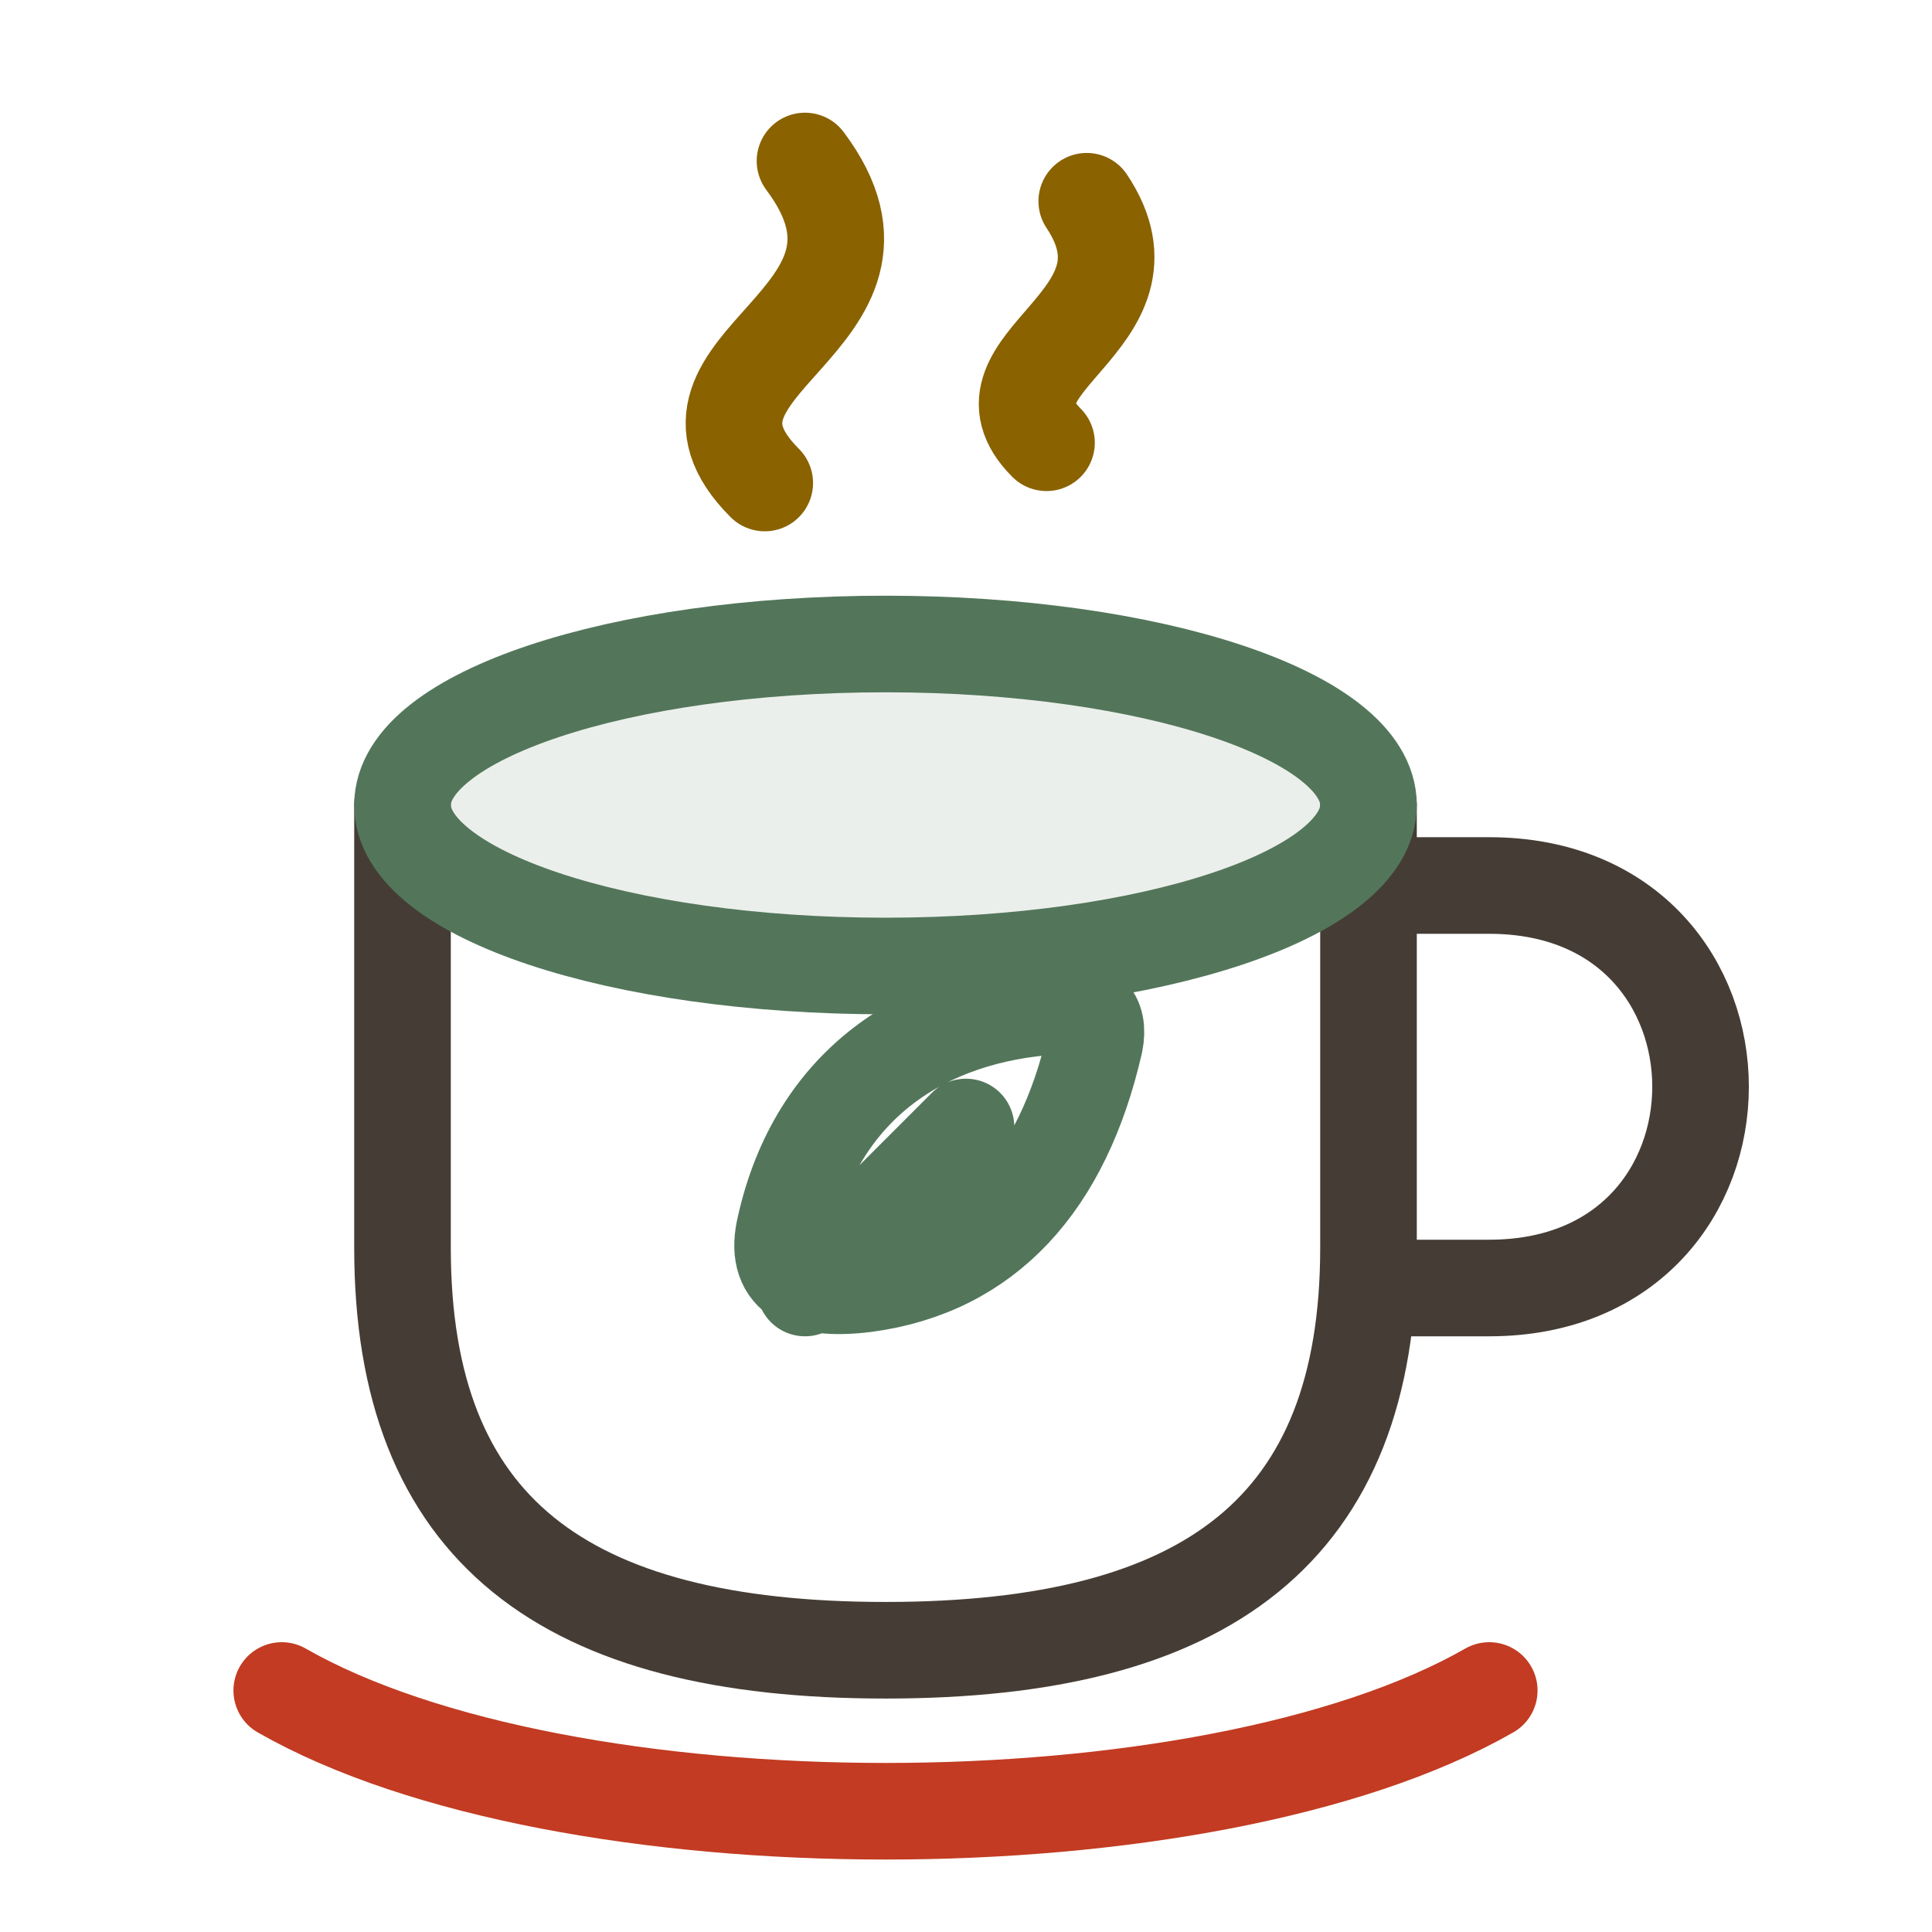
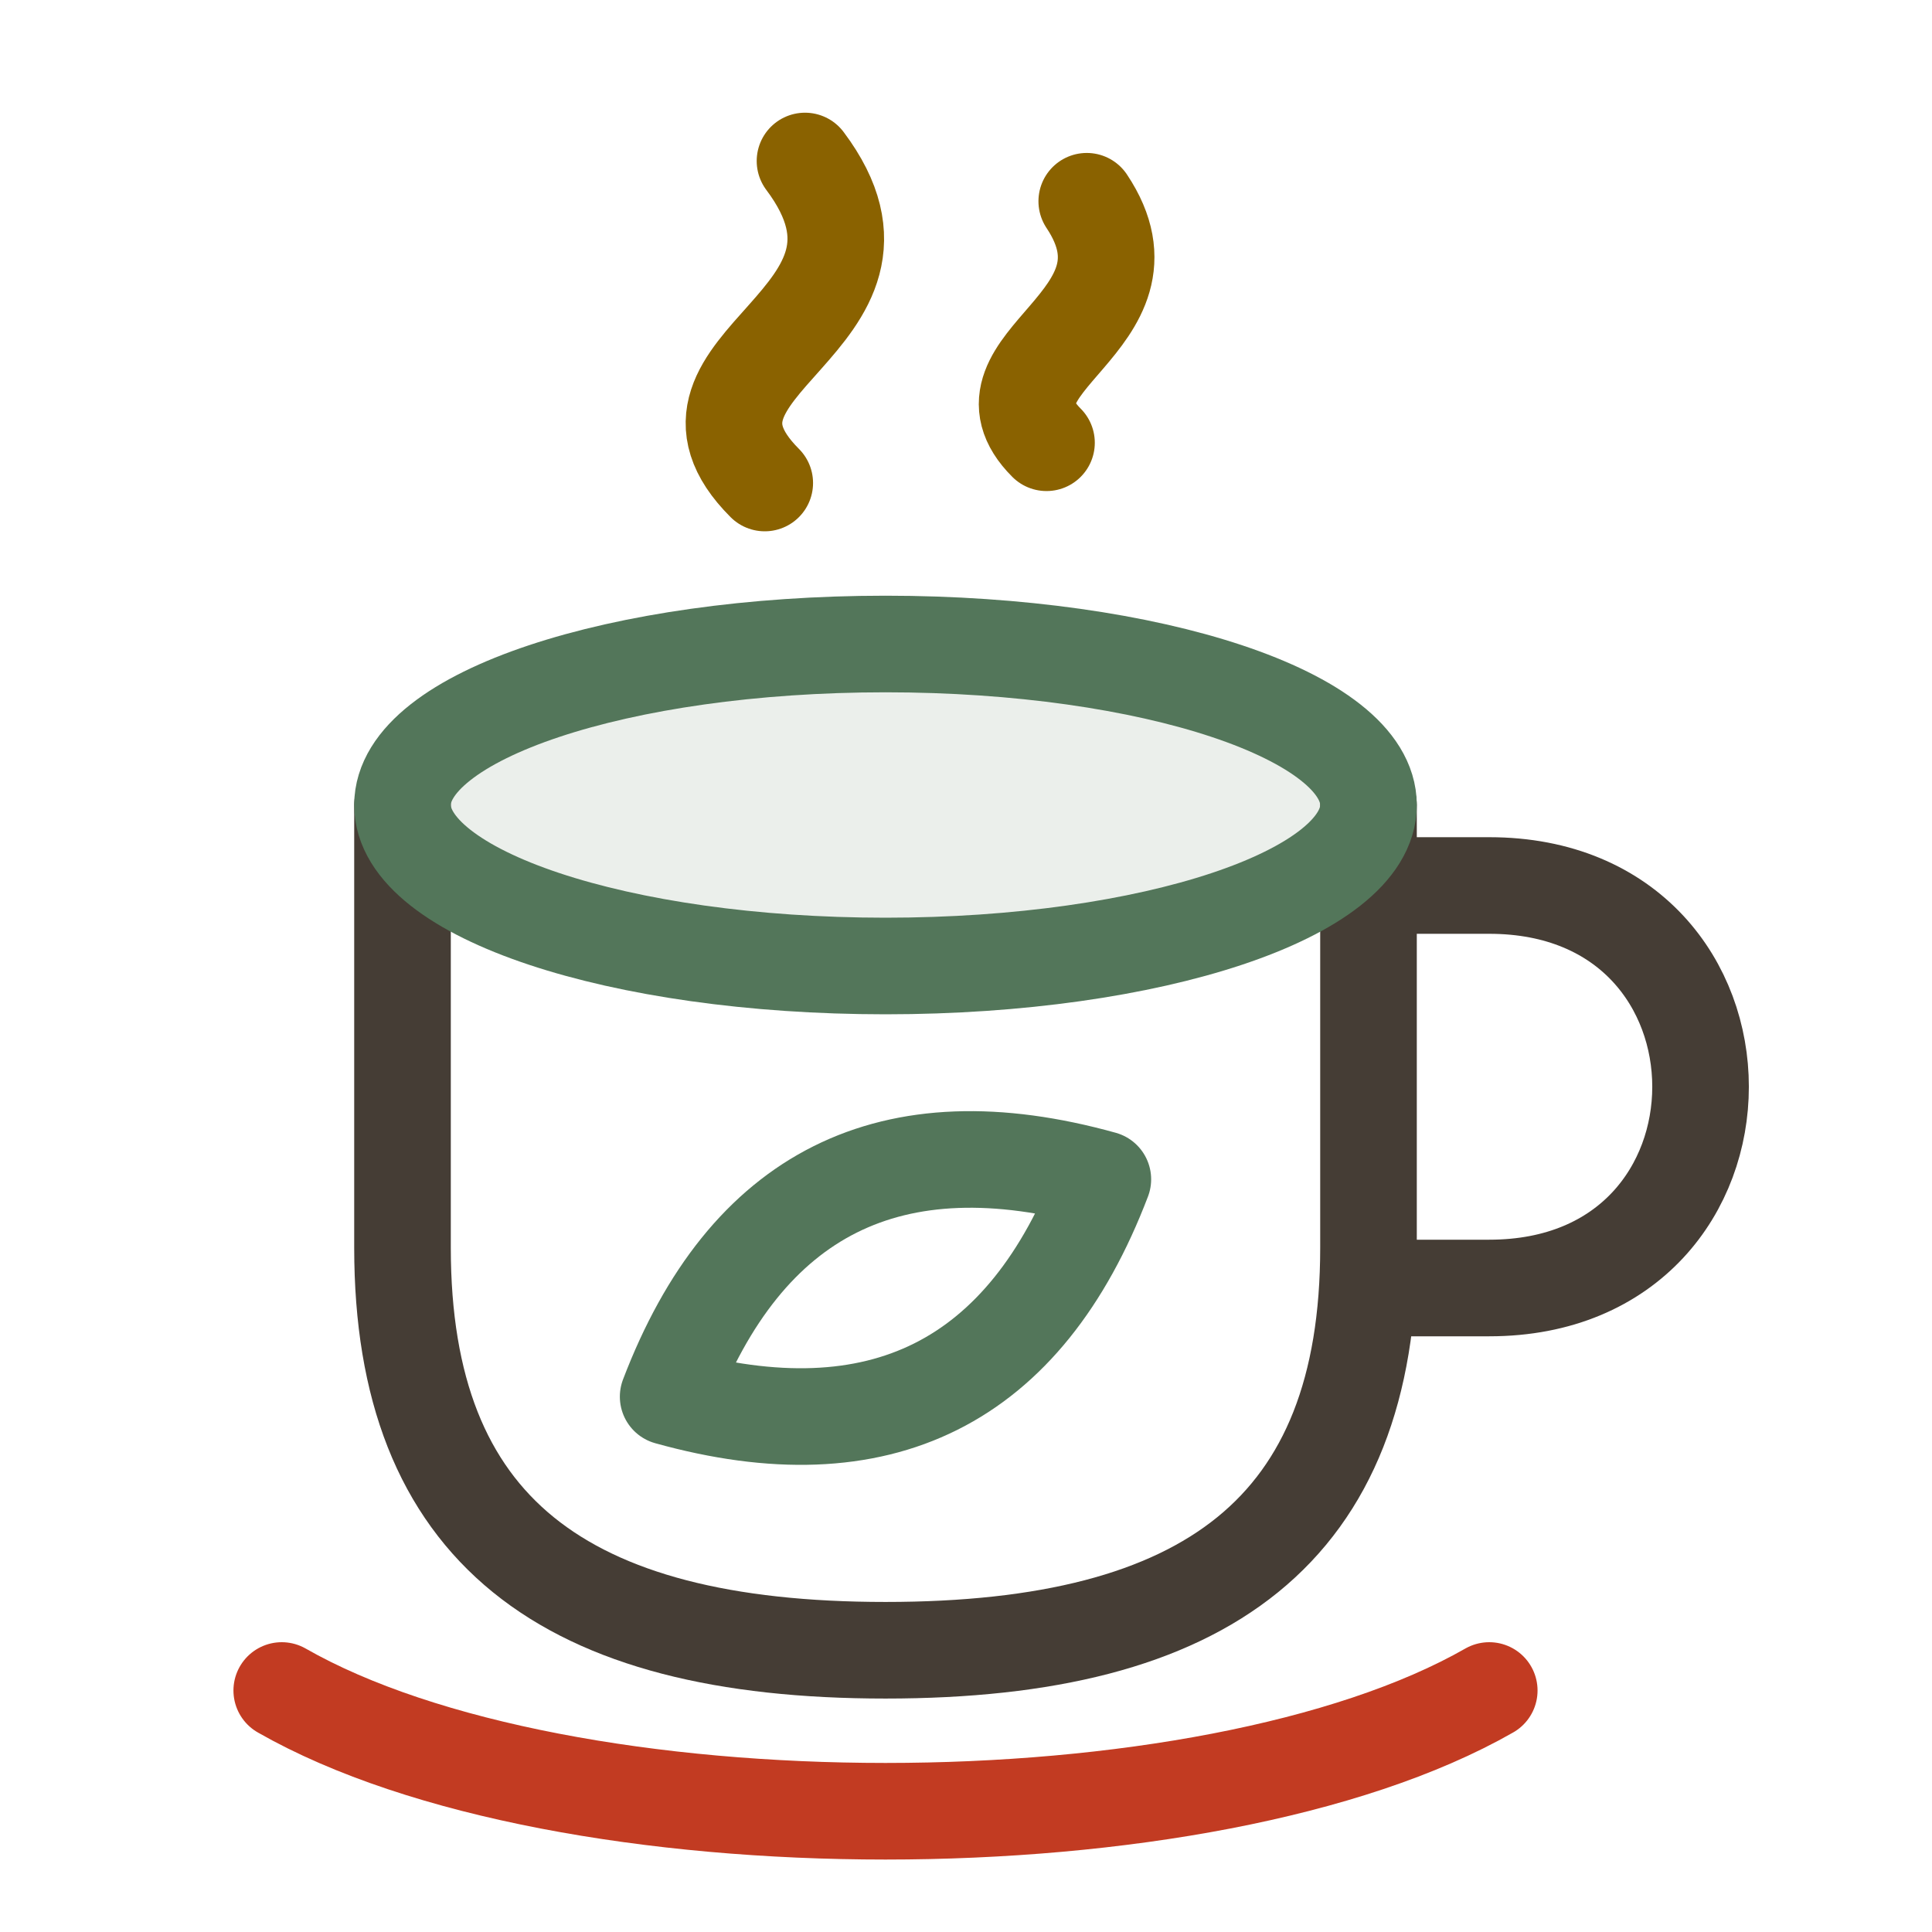
<svg xmlns="http://www.w3.org/2000/svg" viewBox="0 0 48 48" width="48" height="48" fill="none" stroke="#453D35" stroke-width="2.4" stroke-linecap="round" stroke-linejoin="round" data-category="饮食">
  <path d="M10 20v11c0 7 4 10 12 10s12-3 12-10V20M34 22h3c7 0 7 10 0 10h-3" />
  <ellipse cx="22" cy="20" rx="12" ry="4" fill="#53765A" fill-opacity=".12" stroke="#53765A" />
  <path d="M7 42c7 4 23 4 30 0" stroke="#C23B22" />
  <path d="M19 12c-3-3 4-4 1-8M26 11c-2-2 3-3 1-6" stroke="#8A6200" />
-   <path d="M19.5 30.5c.8-3.6 3.5-5.3 6.7-5.5q1.2-.1 1 .9c-.8 3.5-2.7 5.6-5.7 6q-2.4.3-2-1.4ZM20 32l4-4" stroke="#53765A" />
+   <path d="M16.6 34.7Q19.5 27.1 27.4 29.3Q24.5 36.9 16.6 34.7Z" stroke="#53765A" />
</svg>
